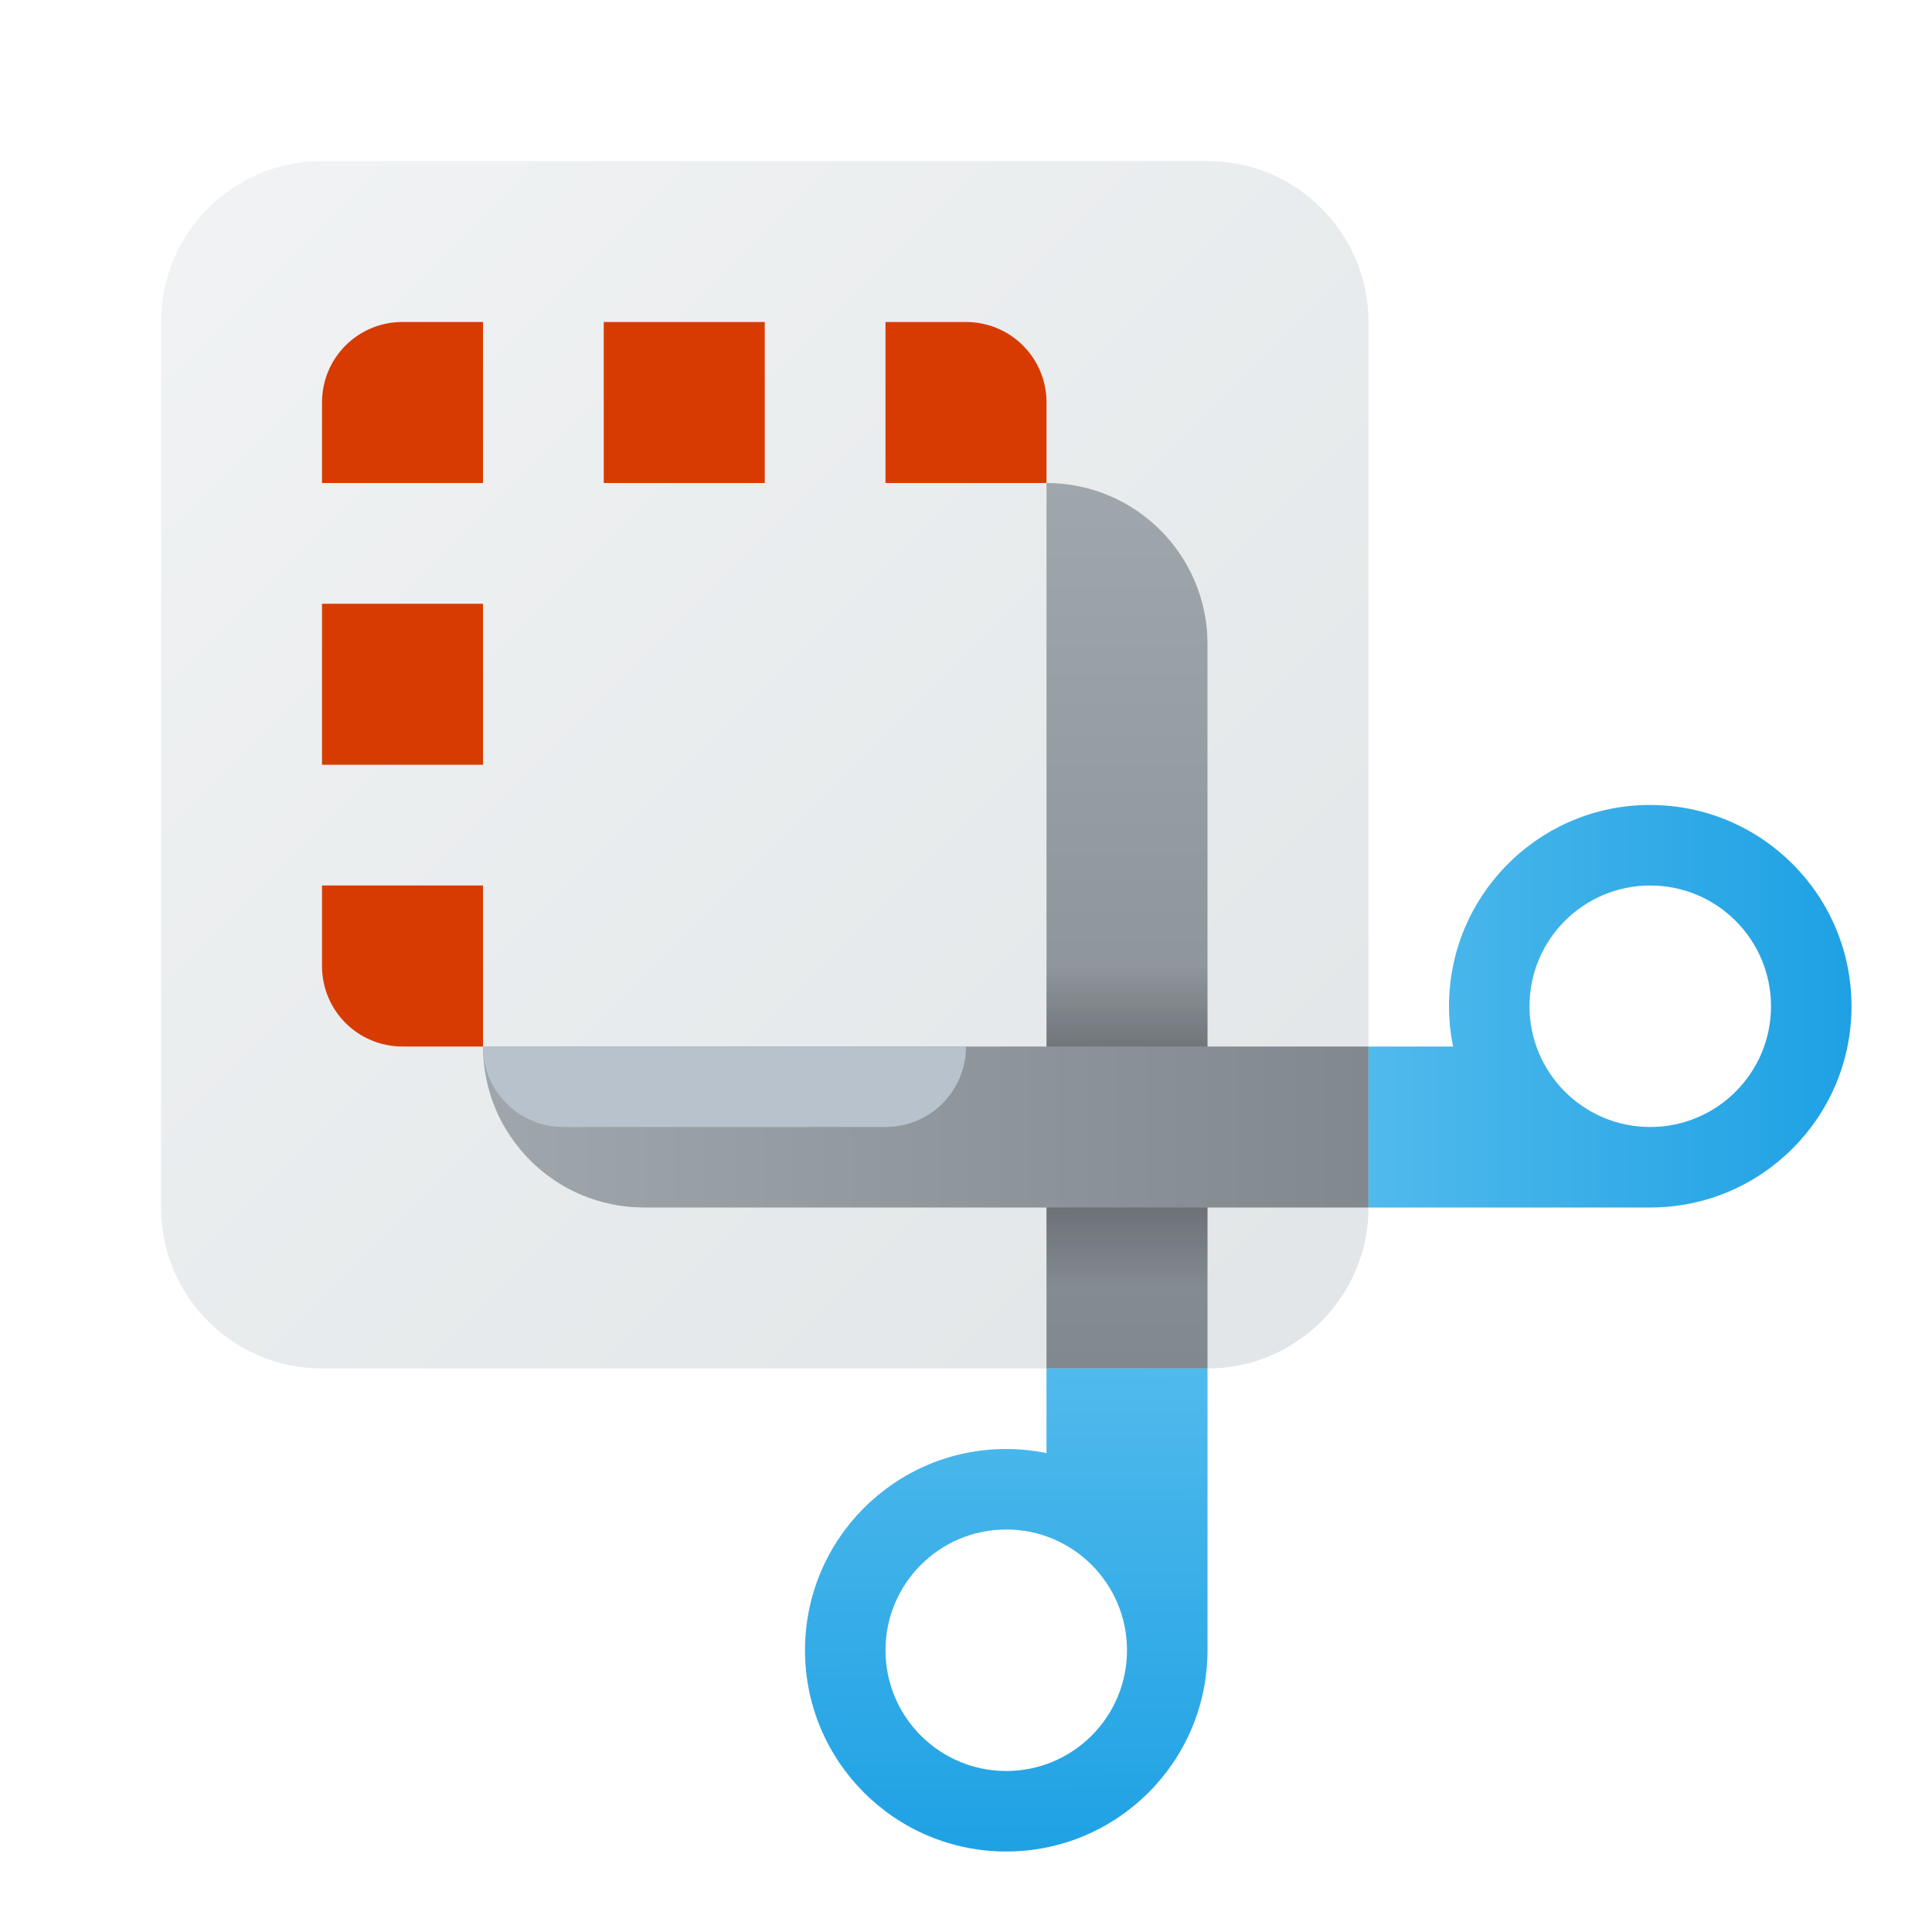
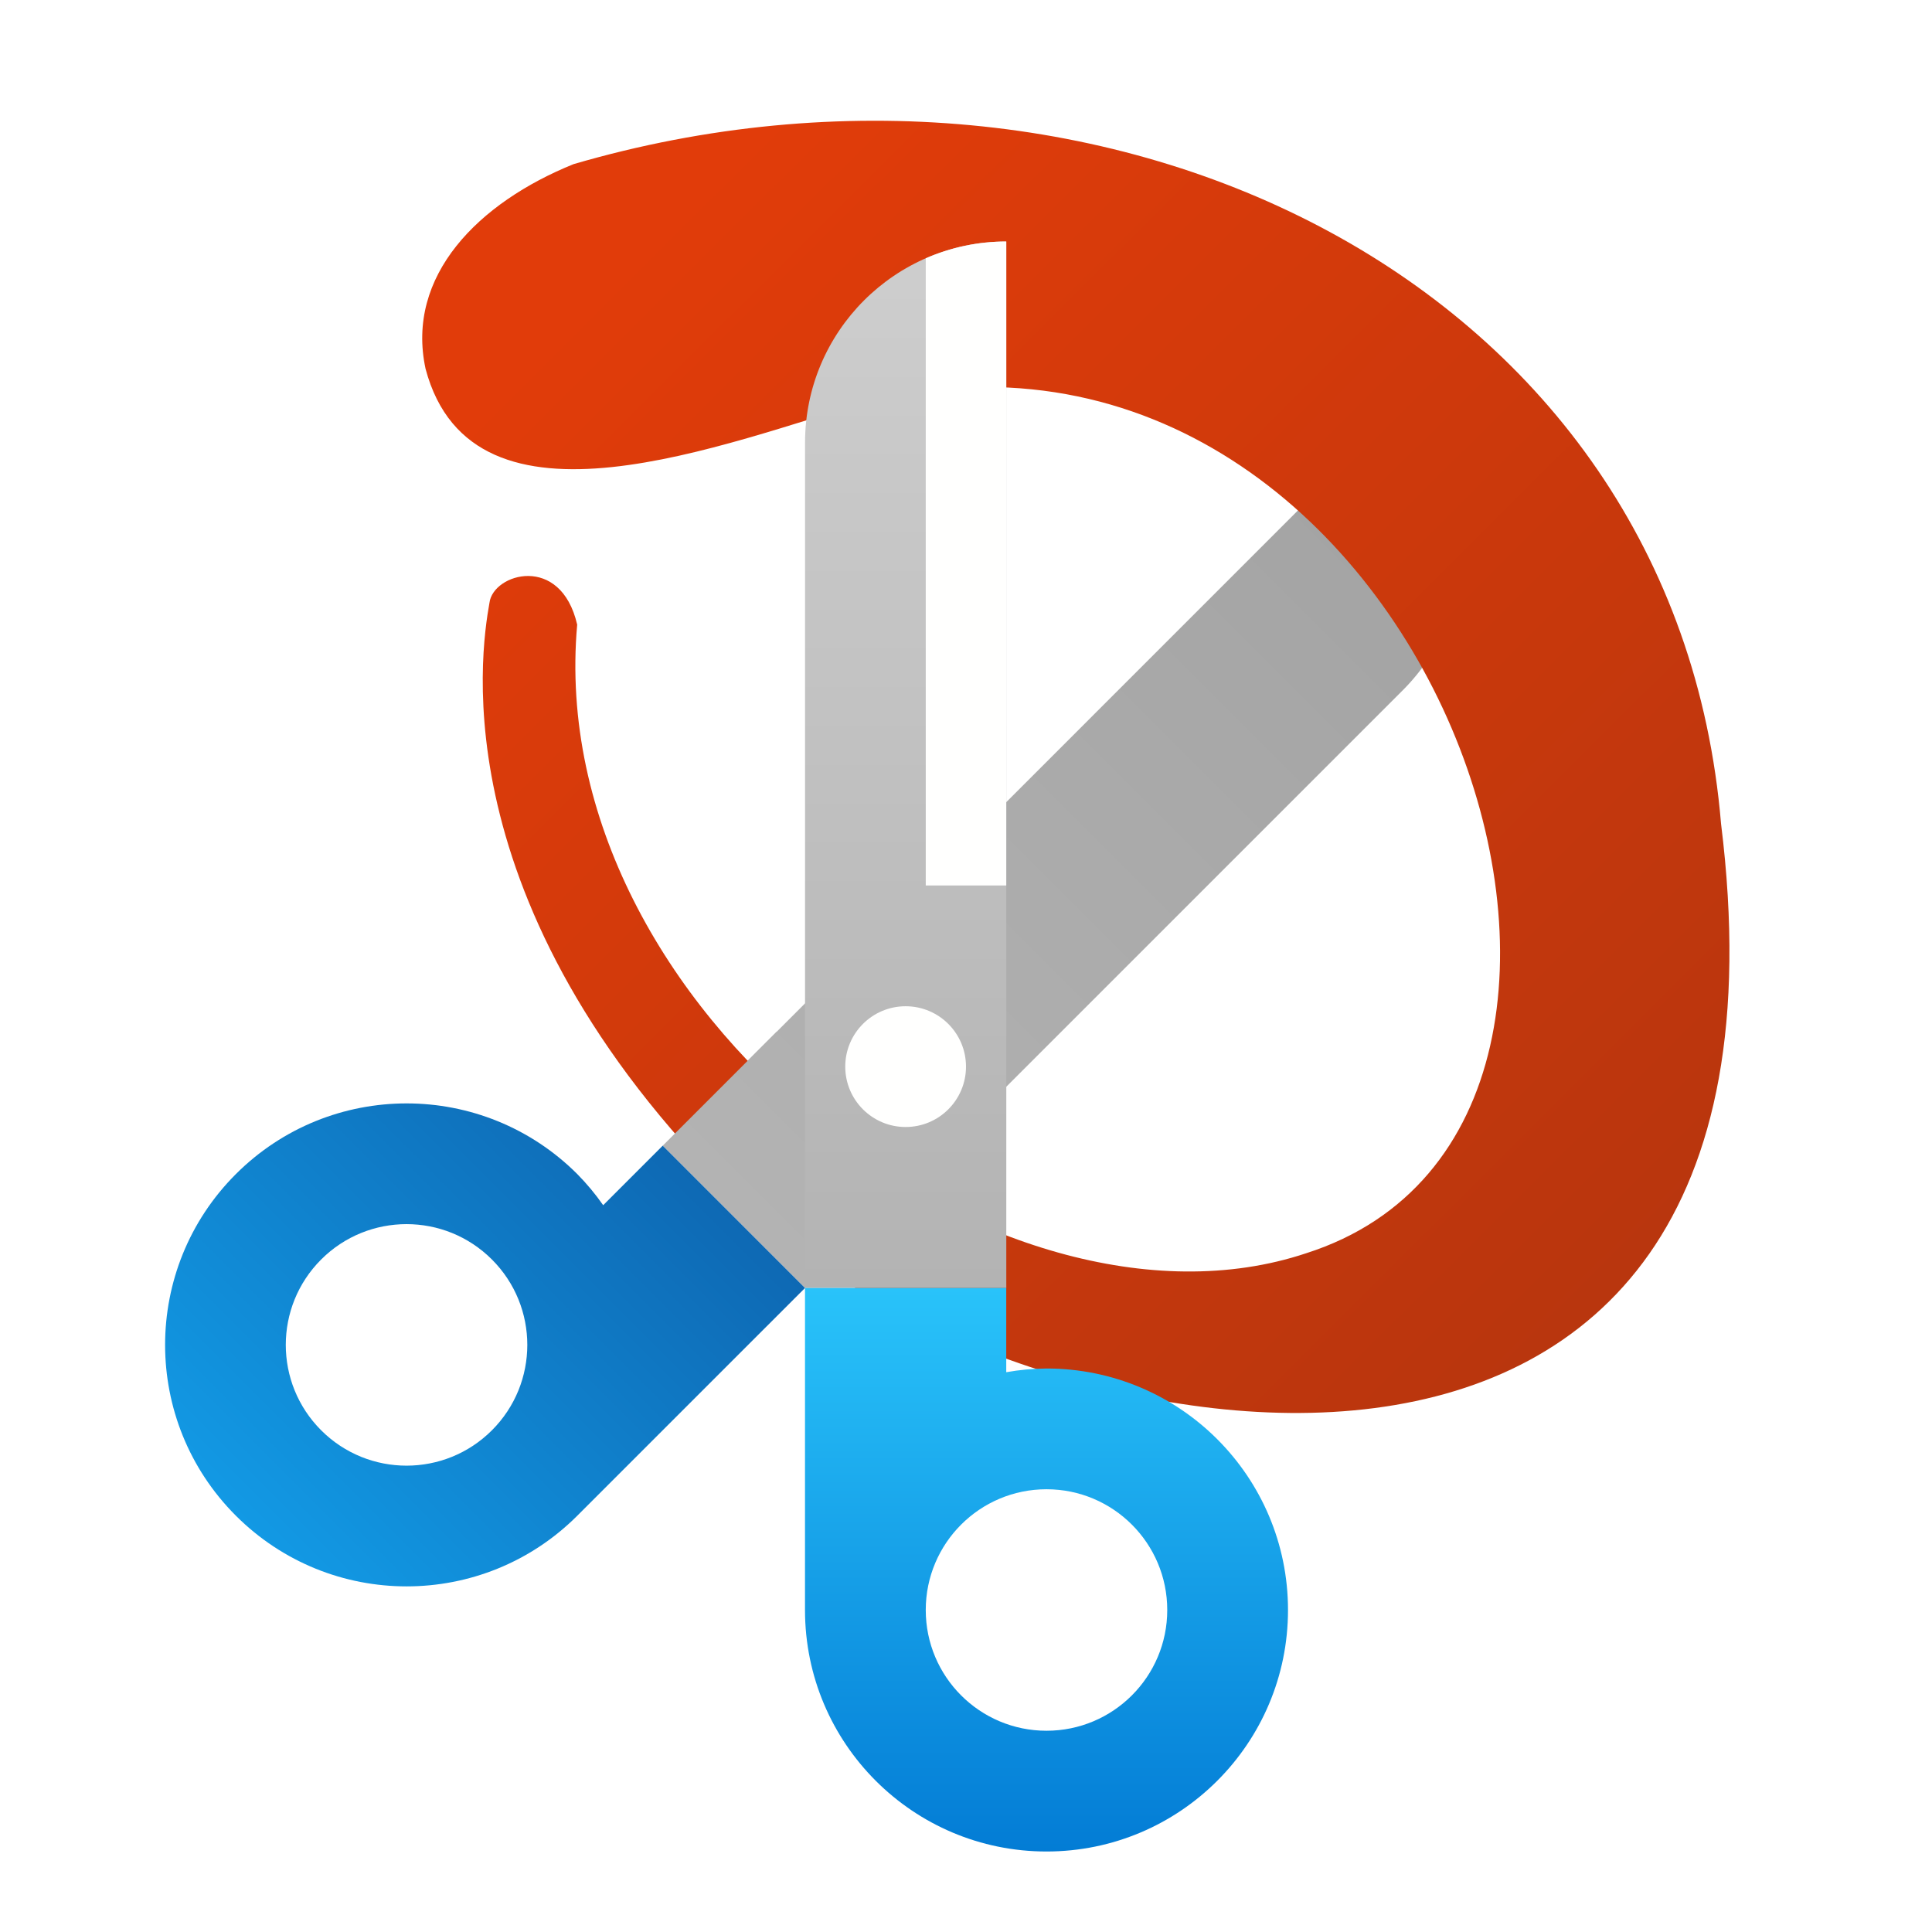
- <svg xmlns="http://www.w3.org/2000/svg" xmlns:xlink="http://www.w3.org/1999/xlink" width="48" height="48" viewBox="0 0 48 48" version="1.1" id="svg5">
-   <defs id="defs2">
-     <linearGradient xlink:href="#linearGradient1430" id="linearGradient5396" x1="0.265" y1="0.265" x2="4.233" y2="4.233" gradientUnits="userSpaceOnUse" gradientTransform="matrix(7.55915,0,0,7.55915,2,2)" />
-     <linearGradient id="linearGradient1430">
-       <stop style="stop-color:#f1f3f4;stop-opacity:1;" offset="0" id="stop1426" />
-       <stop style="stop-color:#e1e5e7;stop-opacity:1" offset="1" id="stop1428" />
+ <svg xmlns="http://www.w3.org/2000/svg" xmlns:xlink="http://www.w3.org/1999/xlink" width="48" height="48" viewBox="0 0 48 48" version="1.1" id="svg2535">
+   <defs id="defs2532">
+     <linearGradient id="linearGradient937">
+       <stop style="stop-color:#e13c0a;stop-opacity:1;" offset="0" id="stop933" />
+       <stop style="stop-color:#b4350e;stop-opacity:1;" offset="1" id="stop935" />
    </linearGradient>
-     <linearGradient xlink:href="#linearGradient1587" id="linearGradient6150" x1="11" y1="5" x2="11" y2="16" gradientUnits="userSpaceOnUse" gradientTransform="matrix(2,0,0,2,4,2)" />
-     <linearGradient id="linearGradient1587">
-       <stop style="stop-color:#a0a7ac;stop-opacity:1;" offset="0" id="stop1583" />
-       <stop style="stop-color:#81888e;stop-opacity:1" offset="1" id="stop1585" />
+     <linearGradient id="linearGradient9982">
+       <stop style="stop-color:#0e69b4;stop-opacity:1;" offset="0" id="stop9978" />
+       <stop style="stop-color:#1299e4;stop-opacity:1;" offset="1" id="stop9980" />
    </linearGradient>
-     <linearGradient xlink:href="#linearGradient1740" id="linearGradient1742" x1="10.583" y1="12.171" x2="10.583" y2="8.996" gradientUnits="userSpaceOnUse" gradientTransform="matrix(2.519685,0,0,2.519685,3.333336,1.333335)" />
-     <linearGradient id="linearGradient1740">
-       <stop style="stop-color:#000000;stop-opacity:0" offset="0" id="stop1736" />
-       <stop style="stop-color:#000000;stop-opacity:1" offset="0.5" id="stop1744" />
-       <stop style="stop-color:#000000;stop-opacity:0;" offset="1" id="stop1738" />
+     <linearGradient id="linearGradient7072">
+       <stop style="stop-color:#cecece;stop-opacity:1;" offset="0" id="stop7068" />
+       <stop style="stop-color:#b3b3b3;stop-opacity:1;" offset="1" id="stop7070" />
    </linearGradient>
-     <linearGradient xlink:href="#linearGradient1587" id="linearGradient6148" x1="5" y1="12" x2="16" y2="12" gradientUnits="userSpaceOnUse" gradientTransform="matrix(2,0,0,2,2,4)" />
-     <linearGradient xlink:href="#linearGradient1452" id="linearGradient7655" x1="13" y1="15" x2="13.013" y2="21.053" gradientUnits="userSpaceOnUse" gradientTransform="matrix(2,0,0,2,4,4)" />
+     <linearGradient id="linearGradient4525">
+       <stop style="stop-color:#a2a2a2;stop-opacity:1;" offset="0" id="stop4521" />
+       <stop style="stop-color:#b3b3b3;stop-opacity:1;" offset="1" id="stop4523" />
+     </linearGradient>
    <linearGradient id="linearGradient1452">
-       <stop style="stop-color:#50baec;stop-opacity:1" offset="0" id="stop1448" />
-       <stop style="stop-color:#1ea1e4;stop-opacity:1" offset="1" id="stop1450" />
+       <stop style="stop-color:#29c3fa;stop-opacity:1;" offset="0" id="stop1448" />
+       <stop style="stop-color:#037cd5;stop-opacity:1;" offset="1" id="stop1450" />
    </linearGradient>
-     <linearGradient xlink:href="#linearGradient1452" id="linearGradient7609" x1="15" y1="10.5" x2="21" y2="10.5" gradientUnits="userSpaceOnUse" gradientTransform="matrix(2,0,0,2,4,4)" />
+     <linearGradient xlink:href="#linearGradient937" id="linearGradient939" x1="17.278" y1="9.367" x2="54.623" y2="46.808" gradientUnits="userSpaceOnUse" gradientTransform="matrix(0.7500001,0,0,0.7500001,1.999998,-5e-7)" />
+     <linearGradient xlink:href="#linearGradient4525" id="linearGradient544" gradientUnits="userSpaceOnUse" gradientTransform="matrix(0.8333333,0,0,0.8,4.47809,1.697316)" x1="-43.498" y1="23.272" x2="-43.498" y2="-12.728" />
+     <linearGradient xlink:href="#linearGradient7072" id="linearGradient6150" x1="11" y1="2" x2="11" y2="12.4" gradientUnits="userSpaceOnUse" gradientTransform="matrix(-2.5,0,0,2.5,52.50091,0.9999996)" />
+     <linearGradient xlink:href="#linearGradient1452" id="linearGradient1627" x1="20" y1="32" x2="20" y2="46" gradientUnits="userSpaceOnUse" gradientTransform="translate(4.932e-4)" />
+     <linearGradient xlink:href="#linearGradient9982" id="linearGradient1661" gradientUnits="userSpaceOnUse" x1="20" y1="32" x2="20" y2="46" gradientTransform="matrix(-0.7071068,-0.7071068,-0.7071068,0.7071068,56.77005,23.51472)" />
+     <linearGradient xlink:href="#linearGradient4525" id="linearGradient6148" x1="5" y1="12" x2="15.4" y2="12" gradientUnits="userSpaceOnUse" gradientTransform="matrix(-1.767767,1.767767,1.767767,1.767767,24.24313,-18.20458)" />
  </defs>
-   <rect style="fill:url(#linearGradient5396);fill-opacity:1;stroke-width:4;stroke-linejoin:round" id="rect859" width="30" height="30" x="4" y="4" ry="4" />
-   <path id="rect1065" style="fill:url(#linearGradient6150);fill-opacity:1;stroke-width:3.266;stroke-linejoin:round" d="m 26,12 v 4 18 h 4 V 16 c 0,-2.209 -1.791,-4 -4,-4 z" />
-   <rect style="opacity:0.4;fill:url(#linearGradient1742);fill-opacity:1;stroke-width:0.667" id="rect1734" width="4" height="8" x="26" y="24" />
-   <path id="rect1169" style="fill:url(#linearGradient6148);fill-opacity:1;stroke-width:3.024;stroke-linejoin:round" d="m 12,26 c 10e-7,2.209 1.791,4 4,4 h 18 v -4 h -18 z" />
-   <path id="rect1599" style="fill:#b8c2cc;fill-opacity:1;stroke-width:0.816" d="m 24,26 c 0,1.108 -0.892,2 -2,2 h -8 c -1.108,0 -2,-0.892 -2,-2 3e-6,1e-6 12,0 12,0 z" />
-   <path id="rect1816" style="fill:#d83b01;fill-opacity:1;stroke-width:4;stroke-linejoin:round" d="m 9.949,8 c -1.084,0.027 -1.949,0.909 -1.949,2 V 12 H 12 V 8 H 10 c -0.017,0 -0.034,-4.332e-4 -0.051,0 z m 5.051,0 V 12 h 4 V 8 Z m 7,0 V 12 h 4 V 10 c 0,-1.108 -0.892,-2 -2,-2 z M 8,15 v 4 h 4 v -4 z m 0,7 v 2 c 0,1.108 0.892,2 2,2 h 2 v -4 z" />
-   <path id="path6714" style="fill:url(#linearGradient7655);fill-opacity:1;stroke-width:3.333;stroke-linejoin:round" d="m 26,34 v 2.102 c -0.329,-0.067 -0.664,-0.101 -1,-0.102 -2.761,0 -5,2.239 -5,5 0,2.761 2.239,5 5,5 2.761,0 5,-2.239 5,-5 5.54e-4,-0.043 5.54e-4,-0.086 0,-0.129 V 34 Z m -1,4 a 3,3 0 0 1 3,3 3,3 0 0 1 -3,3 3,3 0 0 1 -3,-3 3,3 0 0 1 3,-3 z" />
-   <path id="path7431" style="fill:url(#linearGradient7609);fill-opacity:1;stroke-width:3.333;stroke-linejoin:round" d="m 40.871,20 c -2.702,0.068 -4.871,2.282 -4.871,5 1.83e-4,0.336 0.034,0.671 0.102,1 h -2.102 v 4 h 6.871 c 0.043,5.54e-4 0.086,5.54e-4 0.129,0 2.761,0 5,-2.239 5,-5 0,-2.761 -2.239,-5 -5,-5 -0.043,0 -0.086,-0.001 -0.129,0 z m 0.129,2 a 3,3 0 0 1 3,3 3,3 0 0 1 -3,3 3,3 0 0 1 -3,-3 3,3 0 0 1 3,-3 z" />
+   <path id="rect1169" style="fill:url(#linearGradient6148);fill-opacity:1;stroke-width:3.78;stroke-linejoin:round" d="m 34.85,10.08 c 1.953,1.953 1.953,5.118 0,7.071 L 21.768,30.232 18.233,26.697 31.314,13.615 Z" />
+   <path d="M 21.639,9.957 C 18.049,10.978 11.752,13.594 10.573,9.163 10.074,6.848 11.89,5.032 14.25,4.078 27.465,0.217 41.632,6.968 42.759,20.466 45.209,40.166 25.413,36.269 18.608,30.091 10.936,22.737 11.934,16.245 12.161,14.974 c 0.091,-0.726 1.77,-1.226 2.179,0.545 -0.853,9.586 10.484,18.165 18.113,15.617 C 42.678,27.867 35.467,6.684 21.638,9.958 Z" style="fill:url(#linearGradient939);fill-opacity:1;stroke-width:2.531" id="path421" />
+   <rect style="fill:url(#linearGradient544);fill-opacity:1;stroke-width:0.816;stroke-linecap:round;stroke-linejoin:round" id="rect5628-2" width="5" height="4" x="-36.77" y="-8.485" transform="rotate(-135)" />
+   <path id="path1637" style="fill:url(#linearGradient1661);fill-opacity:1;stroke-width:1.155;stroke-linecap:round;stroke-linejoin:round" d="m 16.465,28.464 -1.479,1.479 c -0.192,-0.275 -0.407,-0.533 -0.642,-0.772 -2.343,-2.343 -6.142,-2.343 -8.485,0 -2.343,2.343 -2.343,6.142 0,8.485 2.343,2.343 6.142,2.343 8.485,0 L 20,32 Z m -4.243,2.828 a 3,3 0 0 1 0,4.243 3,3 0 0 1 -4.243,0 3,3 0 0 1 0,-4.243 3,3 0 0 1 4.243,0 z" />
+   <path id="rect1065" style="fill:url(#linearGradient6150);fill-opacity:1;stroke-width:4.082;stroke-linejoin:round" d="m 25.001,6 v 5 21 h -5 V 11 c 0,-2.761 2.239,-5 5,-5 z" />
+   <circle style="fill:#fffffe;fill-opacity:1;stroke-width:0.75" id="path1713" cx="22.5" cy="26.5" r="1.5" />
+   <path id="rect1561" style="fill:url(#linearGradient1627);fill-opacity:1;stroke-width:1.155;stroke-linecap:round;stroke-linejoin:round" d="m 20,32 v 8 c 0,3.314 2.686,6 6,6 3.314,0 6,-2.686 6,-6 0,-3.314 -2.686,-6 -6,-6 -0.335,0.003 -0.67,0.033 -1,0.092 V 32 Z m 6,5 a 3,3 0 0 1 3,3 3,3 0 0 1 -3,3 3,3 0 0 1 -3,-3 3,3 0 0 1 3,-3 z" />
+   <path id="rect1756" style="fill:#fffffe;fill-opacity:1;stroke-linecap:round;stroke-linejoin:round" d="m 25,6 c -0.712,0 -1.387,0.15 -2,0.418 V 22 h 2 V 11 Z" />
</svg>
